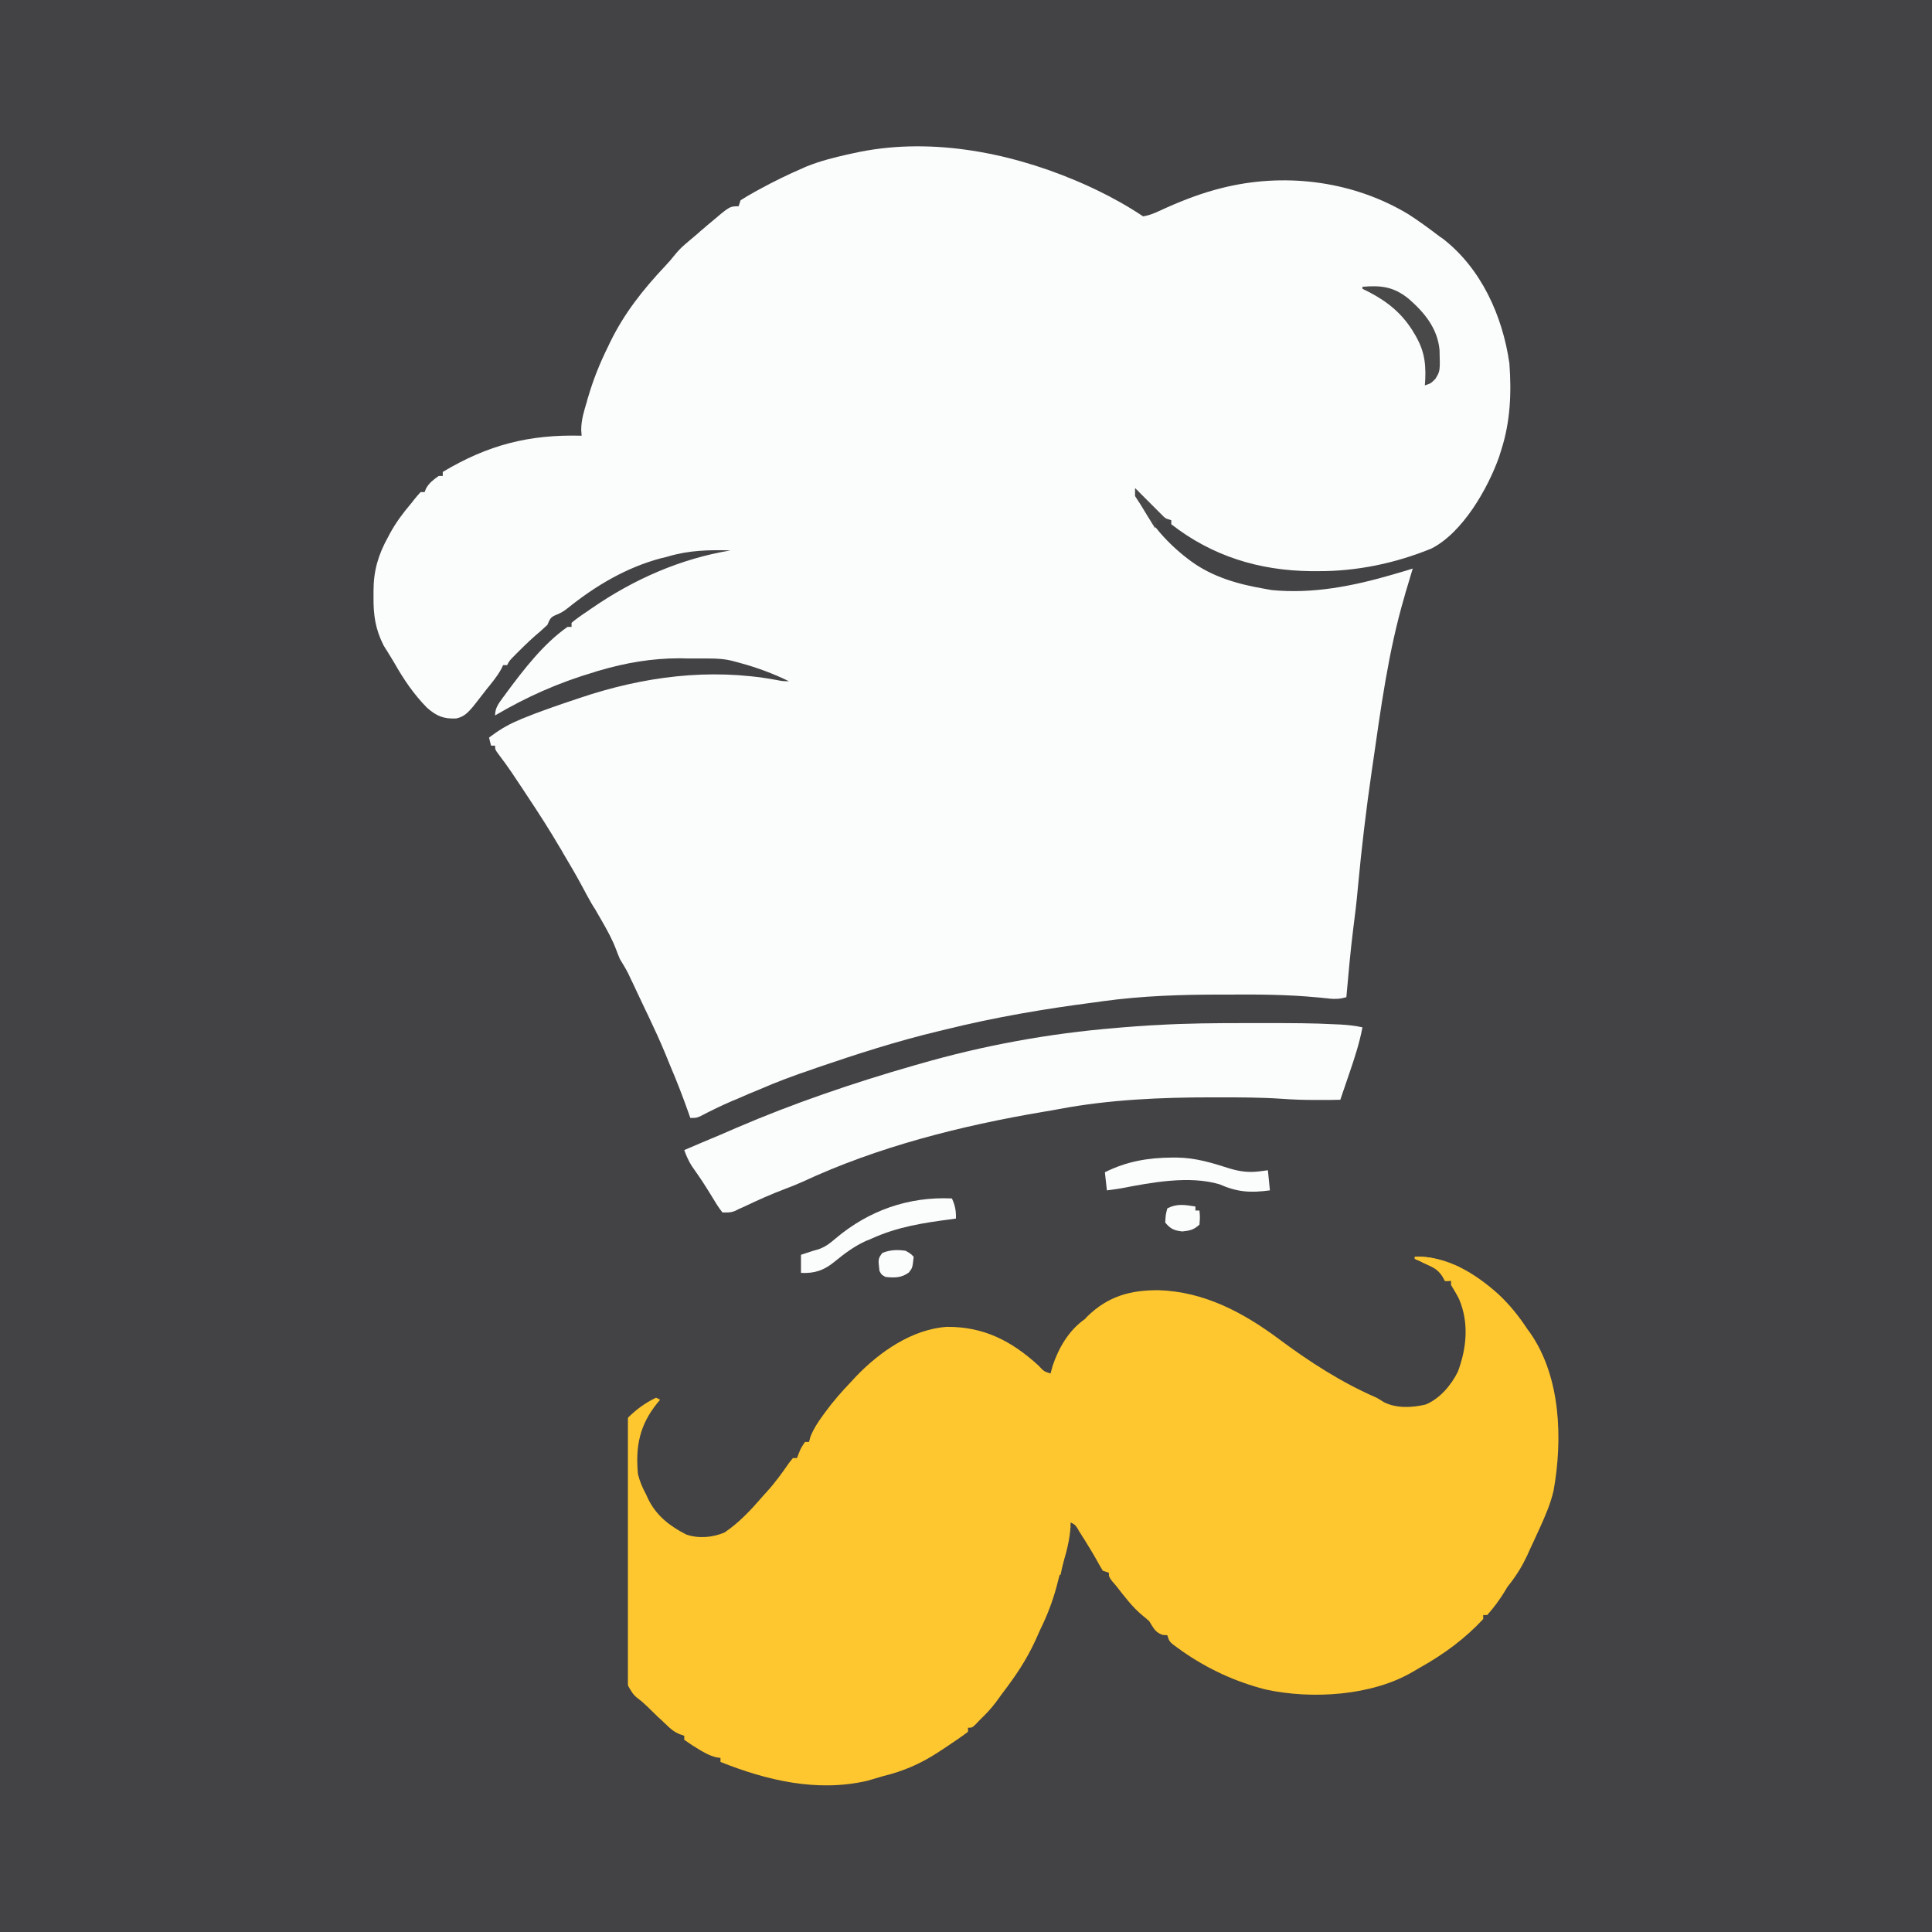
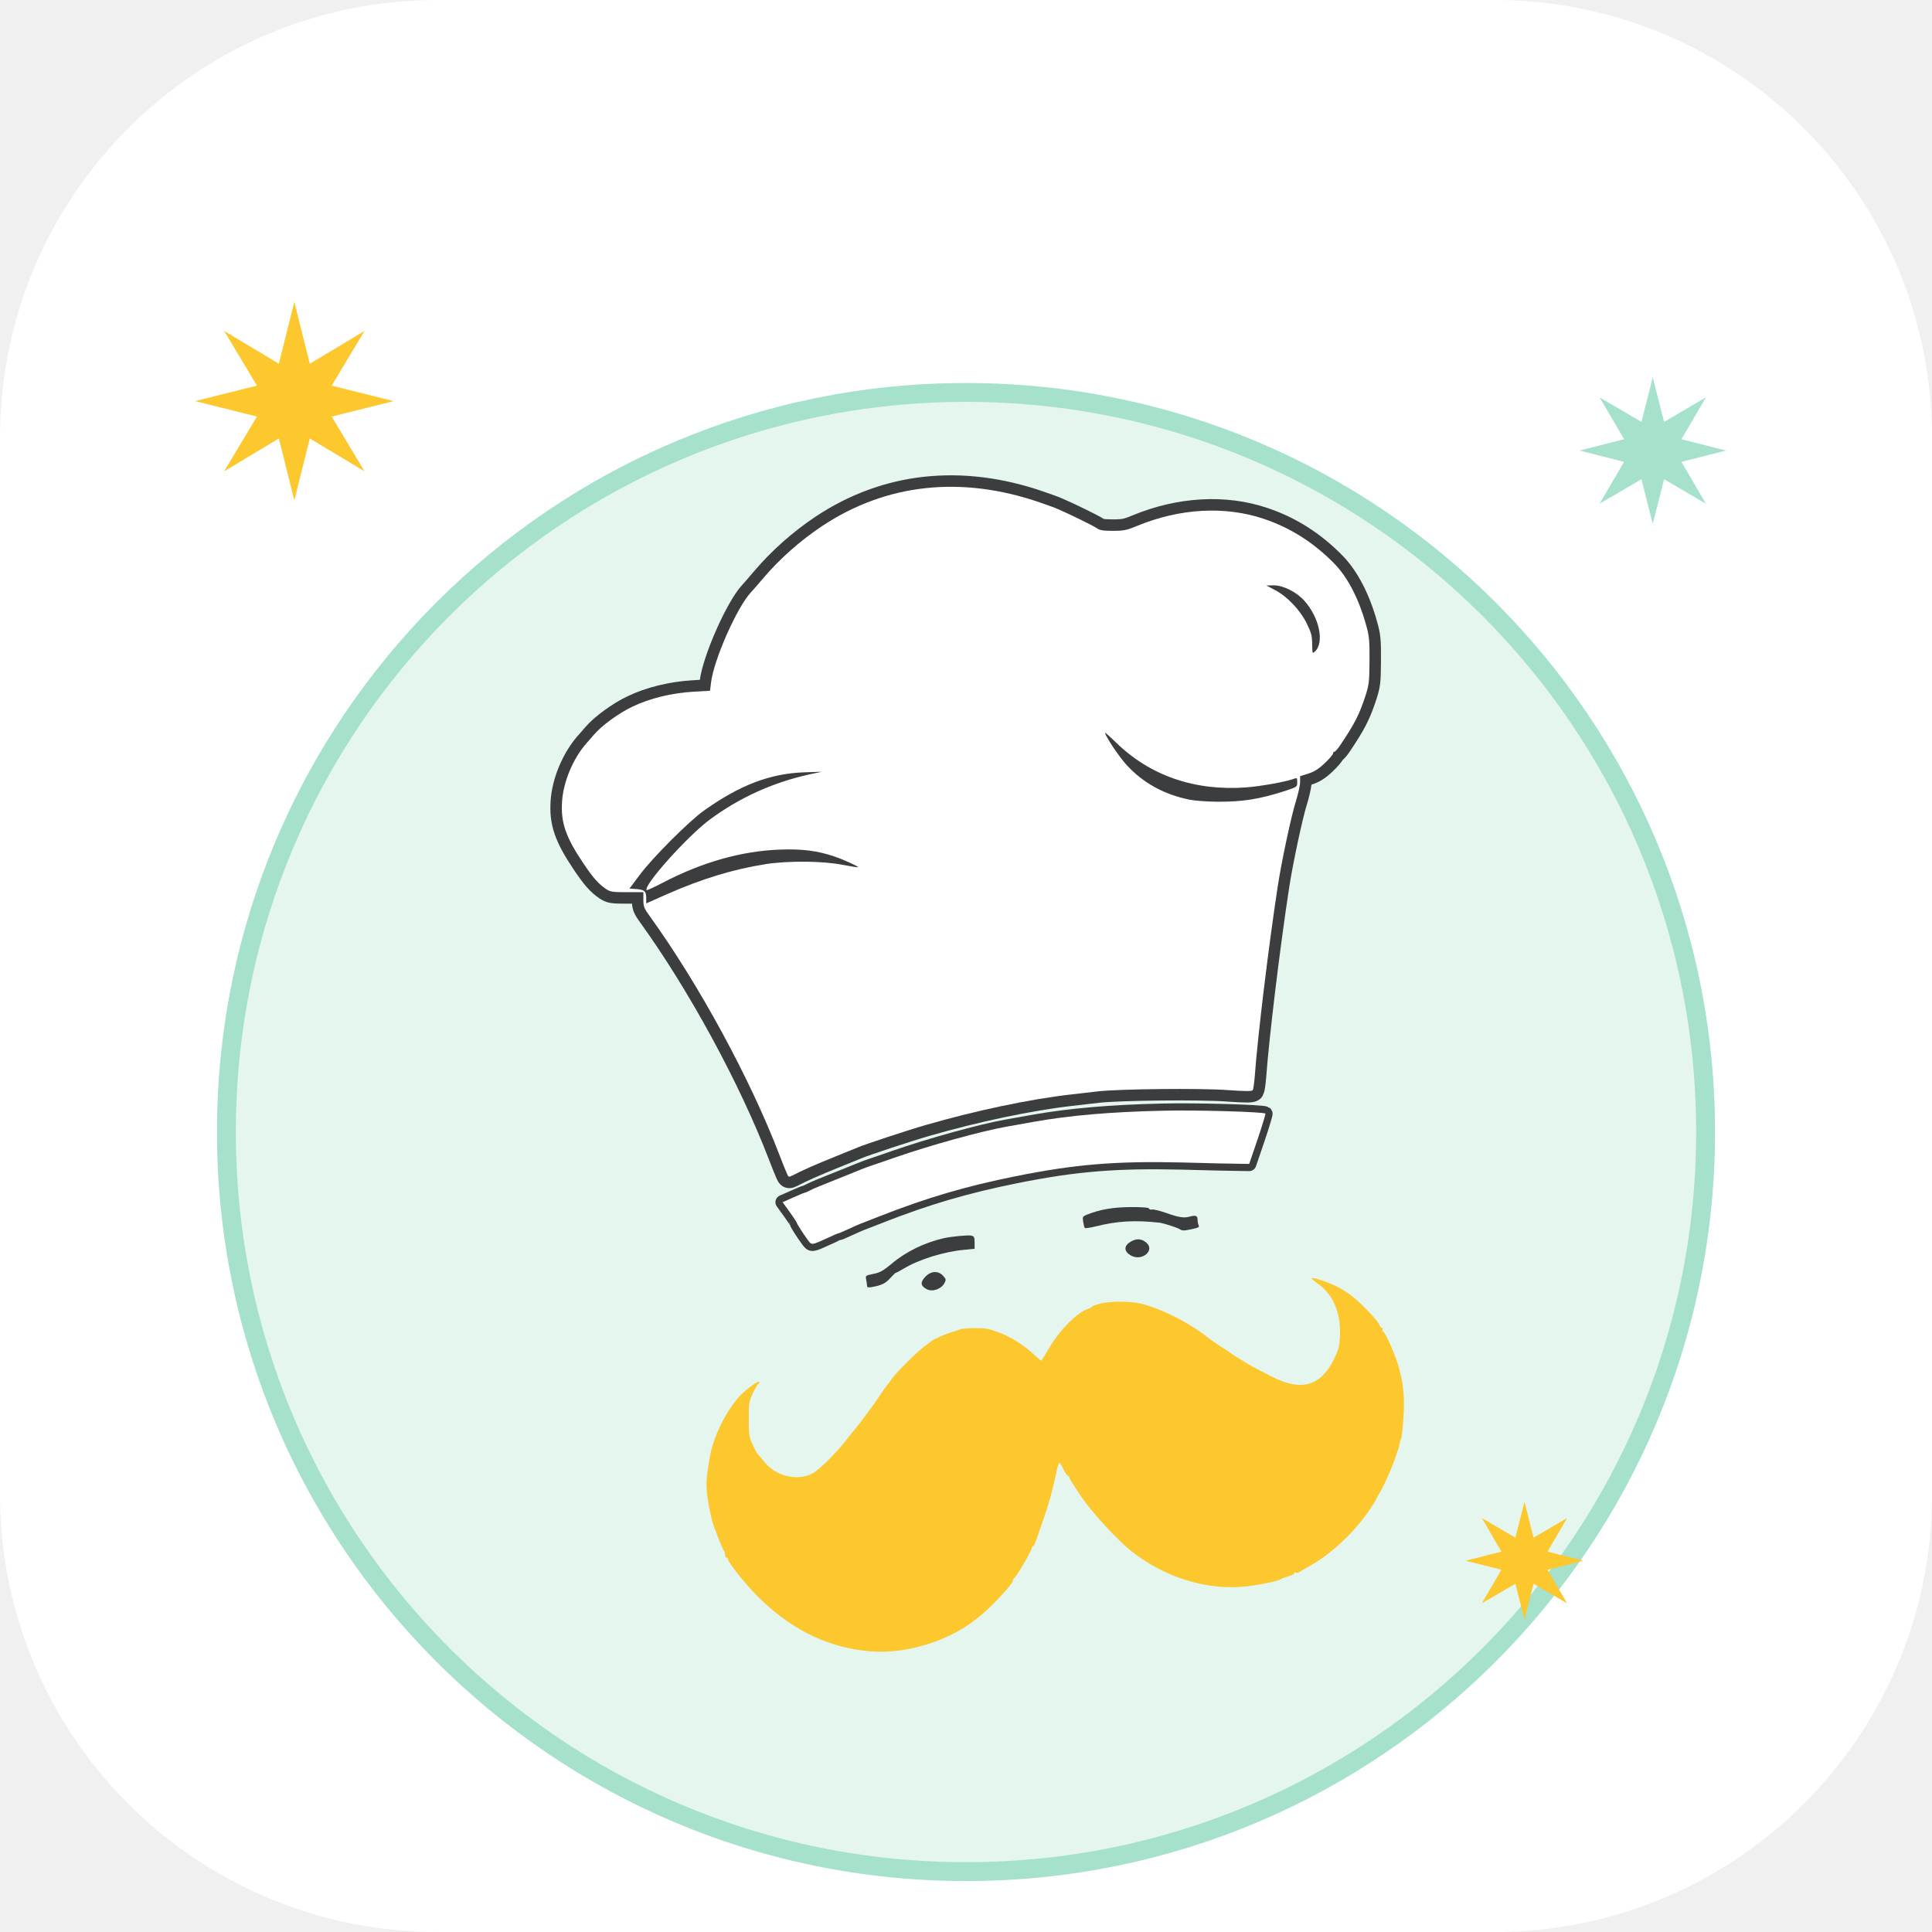
- <svg xmlns="http://www.w3.org/2000/svg" viewBox="0 0 960 960" width="960" height="960" role="img" aria-label="Mr. Damascy">
-   <rect width="960" height="960" fill="#434244" />
-   <g transform="translate(-492.0,-11.5)">
-     <path d="M0 0 C0.9 0.4 1.8 0.8 2.8 1.2 C4.9 2.1 6.9 3 9 4 C9.8 4.4 10.5 4.7 11.3 5.1 C19.2 8.9 26.8 13.2 34 18 C38.1 17.4 41.8 15.4 45.6 13.7 C54.8 9.6 63.8 6.2 73.6 3.8 C74.3 3.6 75 3.5 75.7 3.3 C106.2 -3.7 139.1 0.8 165.9 17 C170.7 20.1 175.4 23.5 180 27 C180.9 27.7 181.8 28.4 182.8 29 C202 43.8 212.6 67.4 216 91 C217.1 105.7 216.5 119.9 212 134 C211.6 135.1 211.3 136.3 210.9 137.5 C205.3 153.3 192.8 175.2 177.2 183.1 C159.3 190.4 140.2 194.4 120.9 194.3 C119.7 194.3 118.5 194.3 117.3 194.3 C91.7 194 68.4 186.9 48 171 C48 170.3 48 169.7 48 169 C47.3 168.8 46.6 168.5 45.8 168.3 C42.4 166.7 40.4 164.8 37.8 162.1 C37 161.2 36.1 160.3 35.2 159.4 C33 157 33 157 31 154 C33.5 167.2 45.7 180.1 56 188 C56.7 188.5 57.3 189 58 189.5 C68.6 197.2 81.2 200.8 94 203 C94.6 203.1 94.6 203.1 97.9 203.7 C118.4 205.7 138.4 201.7 158 196 C159.1 195.7 160.2 195.3 161.4 195 C163.6 194.4 165.8 193.7 168 193 C167.9 193.3 167.9 193.3 167.5 194.6 C166.7 197.4 165.8 200.2 165 203 C164.6 204.3 164.2 205.5 163.9 206.8 C155.8 234.3 152.1 262.7 148 291 C147.9 291.9 147.7 292.8 147.6 293.7 C144.8 313 142.5 332.3 140.7 351.8 C140.1 358.6 139.3 365.3 138.4 372.1 C137 383.4 136 394.7 135 406 C131.9 406.9 129.6 407 126.4 406.7 C126 406.6 126 406.6 123.6 406.4 C123.1 406.3 123.1 406.3 120.6 406.1 C106.1 404.7 91.6 404.6 77 404.7 C75.6 404.7 74.3 404.7 72.9 404.7 C53.1 404.7 33.7 405.3 14 408 C12.6 408.2 11.2 408.4 9.7 408.6 C-15.1 411.8 -39.7 416 -64 422 C-65.2 422.3 -66.5 422.6 -67.7 422.9 C-88.2 427.8 -108.1 434.2 -128 441 C-128.8 441.3 -129.7 441.6 -130.5 441.9 C-139.5 444.9 -148.3 448.2 -157 452 C-158.7 452.7 -160.4 453.4 -162.1 454.1 C-163.9 454.9 -165.8 455.7 -167.6 456.5 C-168.1 456.7 -168.1 456.7 -170.3 457.6 C-175.6 459.9 -180.8 462.4 -185.9 465.1 C-188 466 -188 466 -191 466 C-191.3 465.1 -191.6 464.3 -191.9 463.4 C-194.7 455.5 -197.7 447.7 -201 440 C-201.8 438 -202.6 436 -203.4 434.1 C-206.1 427.6 -209 421.3 -212 415 C-212.4 414.1 -212.9 413.2 -213.3 412.3 C-214.8 409.2 -216.2 406.1 -217.7 403 C-218.2 402 -218.6 401 -219.1 400 C-219.6 399 -220 398 -220.5 397.1 C-220.9 396.2 -221.3 395.4 -221.7 394.5 C-223 391.9 -224.5 389.5 -226 387 C-226.7 385.4 -227.3 383.8 -227.9 382.2 C-229.8 377.2 -232.3 372.7 -235 368 C-236.1 366 -237.3 364.1 -238.4 362.1 C-238.7 361.7 -238.7 361.7 -240.1 359.4 C-241.7 356.5 -243.3 353.7 -244.8 350.8 C-247.8 345.2 -251 339.8 -254.2 334.4 C-254.7 333.4 -255.3 332.5 -255.9 331.5 C-261 322.8 -266.4 314.4 -272 306 C-272.9 304.6 -273.8 303.3 -274.7 301.9 C-278.2 296.6 -281.7 291.3 -285.6 286.2 C-288 283 -288 283 -288 281 C-288.7 281 -289.3 281 -290 281 C-290.3 279.7 -290.7 278.4 -291 277 C-286.5 273.6 -282.1 270.8 -276.8 268.6 C-276.1 268.3 -275.5 268 -274.8 267.7 C-266 264.1 -257 261 -248 258 C-247.7 257.9 -247.7 257.9 -245.9 257.3 C-214.5 246.7 -181.5 242.3 -148.6 248.3 C-145 249 -145 249 -142 249 C-149.8 245.2 -157.6 242.3 -166 240 C-167.2 239.7 -168.4 239.3 -169.7 239 C-173.8 237.9 -177.8 237.7 -182.1 237.7 C-182.8 237.7 -183.6 237.7 -184.4 237.7 C-185.9 237.7 -187.5 237.7 -189.1 237.7 C-191.5 237.7 -193.8 237.7 -196.2 237.6 C-210 237.6 -222.9 239.8 -236.2 243.7 C-237.1 243.9 -237.9 244.2 -238.8 244.5 C-256.4 249.7 -272.2 256.7 -288 266 C-288 262 -286 259.8 -283.8 256.7 C-283.3 256.1 -282.9 255.5 -282.4 254.8 C-273.8 243.2 -263.9 230.3 -252 222 C-251.3 222 -250.7 222 -250 222 C-250 221.3 -250 220.7 -250 220 C-248.6 218.8 -248.6 218.8 -246.7 217.4 C-246 216.9 -245.3 216.4 -244.6 215.9 C-244.2 215.6 -244.2 215.6 -242.2 214.3 C-241.5 213.8 -240.7 213.2 -239.9 212.7 C-219.2 198.4 -195.9 188.1 -171 184 C-181.8 183.7 -191.5 183.9 -202 187 C-202.6 187.2 -202.6 187.2 -205.6 187.9 C-222.8 192.5 -238 201.5 -251.8 212.6 C-253.8 214.2 -255.3 215.1 -257.8 216.1 C-260.6 217.2 -260.8 218.3 -262 221 C-263.6 222.5 -263.6 222.5 -265.4 224.1 C-269.1 227.2 -272.5 230.4 -275.9 233.8 C-276.2 234.1 -276.2 234.1 -277.4 235.3 C-280.9 238.8 -280.9 238.8 -282 241 C-282.7 241 -283.3 241 -284 241 C-284.3 241.6 -284.5 242.1 -284.8 242.7 C-286.1 245.1 -287.5 247 -289.1 249.1 C-289.7 249.9 -290.4 250.7 -291 251.5 C-291.7 252.3 -292.3 253.1 -293 254 C-293.7 254.9 -294.4 255.8 -295.1 256.7 C-295.8 257.6 -296.5 258.5 -297.2 259.4 C-297.8 260.2 -298.5 261 -299.1 261.8 C-301.6 264.7 -303.5 266.7 -307.3 267.5 C-313.6 267.8 -317.1 266.3 -321.8 262.2 C-328.4 255.5 -333.4 248.1 -338 240 C-338.3 239.5 -338.3 239.5 -339.8 237 C-340.4 236 -341.1 235 -341.7 233.9 C-342 233.5 -342 233.5 -343.4 231.2 C-347.5 223.1 -348.5 216.1 -348.4 207.1 C-348.4 206 -348.4 205 -348.4 204 C-348.4 194.1 -346 186 -341.2 177.4 C-340.9 176.8 -340.6 176.2 -340.2 175.5 C-337.3 170.2 -333.9 165.6 -330 161 C-329.5 160.4 -329 159.8 -328.5 159.1 C-327.4 157.7 -326.2 156.3 -325 155 C-324.3 155 -323.7 155 -323 155 C-322.8 154.4 -322.5 153.8 -322.3 153.2 C-320.7 150.4 -318.7 148.9 -316 147 C-315.3 147 -314.7 147 -314 147 C-314 146.3 -314 145.7 -314 145 C-291.6 131.6 -271.2 126.3 -245 127 C-245.1 126 -245.1 125.1 -245.2 124.1 C-245.2 119.2 -243.8 114.7 -242.4 110.1 C-242.2 109.1 -241.9 108.2 -241.6 107.3 C-239.1 98.8 -235.9 90.9 -232 83 C-231.7 82.3 -231.3 81.6 -231 80.9 C-223.9 66.2 -214.5 54.4 -203.4 42.6 C-201 40 -201 40 -198.9 37.4 C-197.2 35.3 -195.6 33.6 -193.6 31.9 C-192.9 31.3 -192.2 30.7 -191.5 30.1 C-190.7 29.4 -189.8 28.7 -189 28 C-187.9 27.1 -186.9 26.2 -185.8 25.2 C-184.7 24.3 -183.5 23.3 -182.4 22.3 C-181.8 21.8 -181.3 21.4 -180.7 20.9 C-171.4 13 -171.4 13 -167 13 C-166.7 12 -166.3 11 -166 10 C-163.6 8.5 -161.3 7.1 -158.9 5.8 C-158.5 5.6 -158.5 5.6 -156.7 4.6 C-149.6 0.7 -142.4 -2.8 -135 -6 C-134.1 -6.4 -133.3 -6.8 -132.4 -7.1 C-126.1 -9.6 -119.6 -11.2 -113.1 -12.7 C-112.6 -12.8 -112.6 -12.8 -110.3 -13.3 C-73.7 -21.6 -34.1 -14.3 0 0 Z " fill="#FBFCFC" transform="translate(1026,101)" />
-     <path d="M0 0 C15.9 -0.7 30.4 8.5 41.8 18.8 C47.3 24 51.8 29.6 56 36 C56.5 36.6 56.9 37.3 57.4 37.9 C72.6 59.8 73.5 90.7 69 116 C67.5 122.7 64.8 128.8 62 135 C61.8 135.4 61.8 135.4 60.8 137.6 C59.6 140.2 58.4 142.9 57.1 145.6 C56.7 146.5 56.3 147.4 55.9 148.3 C53.5 153.4 50.8 157.9 47.3 162.4 C46 164 46 164 44.6 166.4 C42.1 170.5 39.2 174.4 36 178 C35.3 178 34.7 178 34 178 C34 178.7 34 179.3 34 180 C24.9 189.8 14.4 197.5 2.8 204 C1.6 204.7 0.4 205.4 -0.8 206.1 C-21.2 218.2 -51.2 220 -74.1 215 C-89.3 211.1 -102.9 204.8 -115.8 195.8 C-116.4 195.3 -117 194.9 -117.6 194.5 C-121.9 191.4 -121.9 191.4 -123 188 C-123.7 188 -124.5 187.9 -125.2 187.9 C-129.1 186.6 -129.8 184.4 -132 181 C-133 180.1 -134.1 179.2 -135.2 178.3 C-140.2 174.2 -144 169.1 -148 164 C-148.7 163.1 -149.5 162.2 -150.3 161.3 C-152 159 -152 159 -152 157 C-153 156.7 -154 156.3 -155 156 C-156 154.4 -157 152.7 -157.9 151 C-159.8 147.5 -162 144.1 -164.1 140.6 C-164.6 139.9 -165 139.2 -165.5 138.4 C-165.9 137.7 -166.3 137.1 -166.8 136.4 C-167.1 135.7 -167.5 135.1 -167.9 134.5 C-169 133 -169 133 -171 132 C-171.1 133.3 -171.1 134.6 -171.2 135.9 C-171.9 143.4 -174.2 150.5 -176.4 157.8 C-176.9 159.8 -177.5 161.8 -178 163.9 C-180 171.3 -182.6 178.1 -186 185 C-186.8 186.9 -187.7 188.7 -188.5 190.6 C-193 200.4 -198.5 208.5 -205 217 C-206.1 218.5 -207.2 220 -208.2 221.4 C-210.6 224.6 -213.2 227.3 -216 230 C-216.4 230.4 -216.4 230.4 -218.2 232.3 C-220 234 -220 234 -222 234 C-222 234.7 -222 235.3 -222 236 C-224 237.5 -225.9 238.9 -228 240.3 C-228.3 240.5 -228.3 240.5 -229.8 241.5 C-231.5 242.7 -233.3 243.9 -235 245 C-235.8 245.5 -236.5 246 -237.3 246.5 C-245.8 252 -254.2 255.6 -264 258 C-266.7 258.8 -269.5 259.6 -272.2 260.4 C-297.1 266.1 -321.9 260.2 -345 251 C-345 250.3 -345 249.7 -345 249 C-345.7 248.9 -346.4 248.8 -347.1 248.7 C-350.7 247.8 -353.6 246.1 -356.8 244.1 C-357.4 243.7 -358 243.3 -358.6 243 C-360.1 242 -361.6 241 -363 240 C-363 239.3 -363 238.7 -363 238 C-363.4 237.9 -363.4 237.9 -365.3 237.2 C-368.1 236 -369.7 234.7 -371.8 232.6 C-372.5 232 -373.2 231.3 -373.9 230.6 C-374.6 230 -375.3 229.3 -376.1 228.6 C-377.5 227.2 -378.9 225.9 -380.3 224.5 C-380.9 223.9 -381.5 223.3 -382.2 222.7 C-384 221 -384 221 -386.1 219.4 C-388.5 217.6 -389.5 215.6 -391 213 C-392.2 211.4 -393.3 209.8 -394.5 208.1 C-404 195.3 -409.6 182.4 -414 167 C-442.4 167 -470.8 167 -500 167 C-500.6 155.9 -501.2 145 -501.3 133.9 C-501.3 133.1 -501.3 132.3 -501.3 131.5 C-501.3 130.7 -501.3 129.9 -501.3 129.1 C-501.3 127.6 -501.4 126 -501.4 124.5 C-501.4 118.9 -501.5 113.4 -501.6 107.8 C-501.7 95.3 -501.9 82.9 -502 70 C-476.6 70 -451.2 70 -425 70 C-424.7 77.3 -424.3 84.5 -424 92 C-420.5 105.6 -420.5 105.6 -416.9 111.6 C-415.2 114.7 -414.5 116.5 -414.2 119.9 C-414.2 120.7 -414.1 121.5 -414.1 122.3 C-414.1 122.8 -414 123.4 -414 124 C-413.8 123 -413.5 121.9 -413.3 120.9 C-411.4 112.7 -409.3 105.3 -405 98 C-404.3 98 -403.7 98 -403 98 C-402.8 97.2 -402.6 96.4 -402.4 95.5 C-400.6 91.1 -398.2 87.5 -395 84 C-394.3 84 -393.7 84 -393 84 C-392.8 83.5 -392.8 83.5 -392 81 C-387.6 76.4 -382.7 72.7 -377 70 C-376.3 70.3 -375.7 70.7 -375 71 C-375.5 71.6 -375.9 72.1 -376.4 72.7 C-385.2 83.6 -387.3 94.2 -386 108 C-385.1 111.6 -383.8 114.7 -382 118 C-381.8 118.4 -381.8 118.4 -380.9 120.4 C-376.8 128.7 -370.2 133.8 -362 138 C-355.8 140.1 -349 139.5 -343 137 C-335.6 132 -329.8 125.7 -324 119 C-323.4 118.3 -322.8 117.7 -322.2 117 C-317.9 112.3 -314.3 107.3 -310.7 102.1 C-310.1 101.4 -309.6 100.7 -309 100 C-308.3 100 -307.7 100 -307 100 C-306.7 99.2 -306.4 98.5 -306.1 97.7 C-305 95 -305 95 -303 92 C-302.3 92 -301.7 92 -301 92 C-300.8 91.1 -300.5 90.3 -300.3 89.4 C-298.8 85.6 -296.8 82.5 -294.4 79.2 C-294 78.6 -293.5 78 -293.1 77.4 C-289.1 71.9 -284.7 66.9 -280 62 C-279.2 61.2 -278.5 60.3 -277.7 59.5 C-266 47.3 -249.9 36 -232.5 34.8 C-214.1 34.7 -200.4 41.8 -187 54 C-186.5 54.6 -185.9 55.1 -185.4 55.7 C-184 57 -184 57 -181 58 C-180.7 56.8 -180.3 55.6 -180 54.3 C-177 45.3 -171.9 36.5 -164 31 C-163.6 30.5 -163.1 30.1 -162.7 29.6 C-152.3 19.5 -141.2 16.5 -127.2 16.6 C-104.8 17.3 -85.3 27.6 -67.6 40.8 C-52.6 52 -36.2 62.6 -19 70 C-17.8 70.7 -16.6 71.4 -15.4 72.2 C-9.1 75.4 -1.4 75 5.4 73.4 C12.4 70.5 18.1 63.8 21.4 57.1 C25.8 45.3 27 32.8 22 21 C20.8 18.6 19.4 16.3 18 14 C18 13.3 18 12.7 18 12 C17 12 16 12 15 12 C14.6 11.2 14.1 10.5 13.7 9.7 C11.5 6.3 9.5 5.4 5.8 3.7 C4.7 3.2 3.6 2.7 2.5 2.1 C1.7 1.8 0.9 1.4 0 1 C0 0.7 0 0.3 0 0 Z " fill="#FEC72F" transform="translate(1195,636)" />
-     <path d="M0 0 C3.9 0 7.7 0 11.6 -0 C22.7 -0 33.8 0 44.8 0.6 C45.2 0.6 45.2 0.6 47.3 0.7 C51 0.9 54.6 1.3 58.3 2.1 C56.8 10.1 54.3 17.6 51.7 25.2 C51.5 25.8 51.5 25.8 50.4 29 C49.4 32 48.3 35.1 47.3 38.1 C44 38.2 40.6 38.2 37.3 38.2 C36.4 38.2 35.5 38.2 34.5 38.2 C29 38.2 23.5 38 18 37.6 C7.5 36.9 -2.9 36.9 -13.4 36.9 C-14.4 36.9 -15.5 36.9 -16.5 36.9 C-41.9 36.9 -67.4 38 -92.4 42.7 C-95.1 43.2 -97.7 43.7 -100.4 44.1 C-141.1 51 -182.5 61.4 -220 78.9 C-222.9 80.2 -225.7 81.3 -228.6 82.4 C-235.5 85 -242.2 88 -248.9 91.2 C-249.7 91.6 -250.5 91.9 -251.4 92.3 C-251.8 92.5 -251.8 92.5 -253.6 93.4 C-255.7 94.1 -255.7 94.1 -259.7 94.1 C-261.3 92.1 -262.6 90.1 -263.9 87.9 C-264.7 86.6 -265.5 85.3 -266.3 84 C-266.7 83.4 -267.1 82.7 -267.5 82.1 C-269.9 78.2 -272.5 74.5 -275.1 70.8 C-276.6 68.3 -277.7 65.9 -278.7 63.1 C-272.6 60.5 -266.6 57.9 -260.5 55.4 C-258 54.3 -255.5 53.2 -252.9 52.1 C-224.3 39.8 -194.6 29.7 -164.7 21.1 C-163.9 20.9 -163 20.6 -162.2 20.4 C-130.1 11.1 -97.3 5.1 -64 2.4 C-63.3 2.3 -62.6 2.3 -61.8 2.2 C-56.8 1.8 -51.7 1.4 -46.7 1.1 C-46.3 1.1 -46.3 1.1 -44.4 1 C-29.6 0.1 -14.8 -0 0 0 Z " fill="#FBFCFC" transform="translate(1110.693,519.8696)" />
-     <path d="M0 0 C0.8 -0 1.6 -0 2.5 -0 C11.7 0.1 19.9 2.6 28.6 5.4 C33.6 6.9 37.9 7.5 43.1 6.9 C44.6 6.7 46.1 6.5 47.7 6.3 C47.9 8 47.9 8 48.7 16.3 C39.1 17.6 32.5 17.2 23.7 13.3 C8.7 8.8 -10.3 12.4 -25.3 15.3 C-27.6 15.7 -30 16 -32.3 16.3 C-32.6 13.3 -33 10.4 -33.3 7.3 C-22.5 1.9 -12 0.1 0 0 Z " fill="#FBFCFC" transform="translate(1074.312,586.6875)" />
-     <path d="M0 0 C1.6 3.5 2.1 6.1 2 10 C1.3 10.1 0.6 10.2 -0.1 10.3 C-14.1 12.1 -27.1 14.1 -40 20 C-40.9 20.4 -41.8 20.8 -42.7 21.1 C-48.6 23.8 -53.4 27.4 -58.4 31.5 C-63.7 35.8 -68.2 37.3 -75 37 C-75 34 -75 31.1 -75 28 C-69 26 -69 26 -66.1 25.2 C-62.6 23.9 -60.5 22.2 -57.7 19.8 C-41.3 6 -21.6 -1 0 0 Z " fill="#FBFCFC" transform="translate(965,607)" />
-     <path d="M0 0 C9.4 -0.8 15.6 0 23 6 C30.9 12.9 37.3 20.7 38.3 31.4 C38.6 41.9 38.6 41.9 36.2 45.8 C34 48 34 48 31 49 C31.1 48.1 31.1 47.1 31.2 46.1 C31.6 36.6 30.3 30.3 25 22 C24.8 21.6 24.8 21.6 23.5 19.7 C17.5 11 9.5 5.5 0 1 C0 0.7 0 0.3 0 0 Z " fill="#4A4949" transform="translate(1169,154)" />
-     <path d="M0 0 C2.6 1.5 2.6 1.5 4 3 C3.4 8.5 3.4 8.5 1.6 10.8 C-2 13.5 -5.7 13.5 -10 13 C-12 11.9 -12 11.9 -13 10 C-13.7 4 -13.7 4 -11.6 1.1 C-7.7 -0.5 -4.1 -0.6 0 0 Z " fill="#FBFCFC" transform="translate(942,633)" />
-     <path d="M0 0 C0 0.7 0 1.3 0 2 C0.7 2 1.3 2 2 2 C2.3 5.3 2.3 5.3 2 9 C-0.8 11.6 -2.7 12 -6.5 12.4 C-10.7 11.9 -12.3 11.2 -15 8 C-14.8 4.2 -14.8 4.2 -14 1 C-9.2 -1.6 -5.2 -0.8 0 0 Z " fill="#FBFCFC" transform="translate(1086,611)" />
-     <path d="M0 0 C5.6 -0.3 9.8 0.6 14.9 2.5 C15.6 2.7 16.3 3 17 3.2 C18.7 3.8 20.3 4.4 22 5 C21.4 5.6 20.7 6.2 20.1 6.8 C18 9 18 9 17 12 C16.3 12 15.7 12 15 12 C14.6 11.2 14.2 10.5 13.8 9.7 C11.5 6.3 9.5 5.4 5.8 3.7 C4.7 3.2 3.6 2.7 2.5 2.1 C1.7 1.8 0.9 1.4 0 1 C0 0.7 0 0.3 0 0 Z " fill="#FEC72F" transform="translate(1195,636)" />
-     <path d="M0 0 C5.3 5.3 10.7 10.7 16 16 C14.3 16 12.7 16 11 16 C10.7 17.3 10.3 18.6 10 20 C9.4 19.1 8.9 18.2 8.3 17.3 C7.6 16.1 6.9 14.9 6.1 13.7 C5.8 13.1 5.4 12.5 5 11.9 C3.4 9.2 1.7 6.6 0 4 C0 2.7 0 1.4 0 0 Z " fill="#4A4949" transform="translate(1056,254)" />
-     <path d="M0 0 C0.8 0.3 0.8 0.3 5 2 C3.4 10 1.7 18 0 26 C-0.3 26 -0.7 26 -1 26 C-1.1 21.2 -0.8 16.7 0 12 C-0.3 12 -0.7 12 -1 12 C-0.7 8 -0.3 4.1 0 0 Z " fill="#FEC72F" transform="translate(1019,768)" />
+ <svg xmlns="http://www.w3.org/2000/svg" viewBox="0 0 512 512" role="img" aria-label="Mr. Damascy">
+   <rect width="512" height="512" rx="116" fill="#FFFFFF" />
+   <circle cx="256" cy="300" r="196" fill="#E4F6EE" stroke="#A6E1CB" stroke-width="5" />
+   <polygon points="78.0,80.0 82.1,96.4 96.6,87.7 87.9,102.2 104.3,106.3 87.9,110.4 96.6,124.9 82.1,116.2 78.0,132.6 73.9,116.2 59.4,124.9 68.1,110.4 51.7,106.3 68.1,102.2 59.4,87.7 73.9,96.4" fill="#FDC72E" />
+   <polygon points="438.0,100.0 441.0,111.8 452.1,105.3 445.6,116.4 457.4,119.4 445.6,122.4 452.1,133.5 441.0,127.0 438.0,138.8 435.0,127.0 423.9,133.5 430.4,122.4 418.6,119.4 430.4,116.4 423.9,105.3 435.0,111.8" fill="#A6E1CB" />
+   <polygon points="404.0,398.0 406.4,407.5 415.3,402.3 410.1,411.2 419.6,413.6 410.1,416.0 415.3,424.9 406.4,419.7 404.0,429.2 401.6,419.7 392.7,424.9 397.9,416.0 388.4,413.6 397.9,411.2 392.7,402.3 401.6,407.5" fill="#FDC72E" />
+   <g transform="translate(126.8,108) scale(0.38)">
+     <path d="M215.1 534.2C214.4 532.7 212.1 527.0 210.0 521.5C189.5 468.0 153.7 402.2 119.3 354.5C115.5 349.3 115.0 348.0 115.0 343.3L115.0 338.0L103.6 338.0C93.2 338.0 92.0 337.8 88.7 335.6C83.7 332.2 79.9 327.9 73.5 318.4C60.8 299.6 57.3 289.5 58.3 274.7C59.2 261.0 65.9 245.0 75.0 234.5C76.4 233.0 78.8 230.1 80.5 228.2C85.8 221.9 98.0 213.0 107.4 208.6C119.4 202.8 134.7 199.1 149.7 198.2L161.5 197.5L162.2 191.7C164.2 175.6 180.4 139.1 190.0 128.9C190.8 128.1 194.7 123.6 198.7 118.9C210.0 105.6 224.3 92.9 239.6 82.7C284.3 53.0 336.8 47.3 391.5 66.2C396.4 67.9 402.1 69.9 404.0 70.8C412.0 74.2 428.7 82.4 431.2 84.1C433.2 85.6 435.6 86.0 442.4 86.0C449.9 86.0 452.0 85.6 459.2 82.6C489.0 70.3 520.5 68.5 547.6 77.6C566.4 83.9 582.7 94.3 597.1 109.1C606.4 118.7 614.2 133.9 619.2 152.3C621.2 159.3 621.5 162.9 621.4 176.5C621.3 191.2 621.1 193.2 618.6 201.0C614.2 214.4 611.0 220.6 600.7 235.9C599.2 238.1 597.5 240.0 597.0 240.0C596.4 240.0 596.0 240.6 596.0 241.2C596.0 241.9 593.4 245.0 590.2 248.0C585.9 252.1 582.8 254.0 578.7 255.3L573.0 257.1L573.0 261.2C573.0 263.5 571.6 269.6 570.0 274.8C566.9 284.5 560.0 316.8 557.4 334.0C550.9 376.5 543.4 438.7 541.4 466.2C541.0 470.9 540.4 475.4 540.0 476.0C539.4 476.9 535.2 476.9 522.3 476.0C503.0 474.6 447.3 475.2 432.0 476.9C426.8 477.5 418.2 478.5 413.0 479.1C384.6 482.3 346.4 490.4 312.5 500.2C299.5 503.9 269.1 514.0 264.5 516.0C263.4 516.5 256.2 519.4 248.5 522.5C235.3 527.8 224.9 532.4 218.9 535.6C216.4 536.9 216.2 536.8 215.1 534.2Z" fill="#3C3D3F" stroke="#3C3D3F" stroke-width="16" stroke-linejoin="round" />
+     <path d="M215.1 534.2C214.4 532.7 212.1 527.0 210.0 521.5C189.5 468.0 153.7 402.2 119.3 354.5C115.5 349.3 115.0 348.0 115.0 343.3L115.0 338.0L103.6 338.0C93.2 338.0 92.0 337.8 88.7 335.6C83.7 332.2 79.9 327.9 73.5 318.4C60.8 299.6 57.3 289.5 58.3 274.7C59.2 261.0 65.9 245.0 75.0 234.5C76.4 233.0 78.8 230.1 80.5 228.2C85.8 221.9 98.0 213.0 107.4 208.6C119.4 202.8 134.7 199.1 149.7 198.2L161.5 197.5L162.2 191.7C164.2 175.6 180.4 139.1 190.0 128.9C190.8 128.1 194.7 123.6 198.7 118.9C210.0 105.6 224.3 92.9 239.6 82.7C284.3 53.0 336.8 47.3 391.5 66.2C396.4 67.9 402.1 69.9 404.0 70.8C412.0 74.2 428.7 82.4 431.2 84.1C433.2 85.6 435.6 86.0 442.4 86.0C449.9 86.0 452.0 85.6 459.2 82.6C489.0 70.3 520.5 68.5 547.6 77.6C566.4 83.9 582.7 94.3 597.1 109.1C606.4 118.7 614.2 133.9 619.2 152.3C621.2 159.3 621.5 162.9 621.4 176.5C621.3 191.2 621.1 193.2 618.6 201.0C614.2 214.4 611.0 220.6 600.7 235.9C599.2 238.1 597.5 240.0 597.0 240.0C596.4 240.0 596.0 240.6 596.0 241.2C596.0 241.9 593.4 245.0 590.2 248.0C585.9 252.1 582.8 254.0 578.7 255.3L573.0 257.1L573.0 261.2C573.0 263.5 571.6 269.6 570.0 274.8C566.9 284.5 560.0 316.8 557.4 334.0C550.9 376.5 543.4 438.7 541.4 466.2C541.0 470.9 540.4 475.4 540.0 476.0C539.4 476.9 535.2 476.9 522.3 476.0C503.0 474.6 447.3 475.2 432.0 476.9C426.8 477.5 418.2 478.5 413.0 479.1C384.6 482.3 346.4 490.4 312.5 500.2C299.5 503.9 269.1 514.0 264.5 516.0C263.4 516.5 256.2 519.4 248.5 522.5C235.3 527.8 224.9 532.4 218.9 535.6C216.4 536.9 216.2 536.8 215.1 534.2Z" fill="#FFFFFF" />
+     <path d="M581.4 165.0C581.4 159.2 580.8 157.1 577.6 150.5C573.0 141.2 564.1 131.8 555.5 127.3L549.5 124.1L554.6 124.0C561.3 124.0 570.8 128.8 576.1 134.9C586.6 146.8 590.1 164.1 583.2 170.3C581.6 171.8 581.5 171.4 581.4 165.0Z M496.0 273.5C478.2 269.9 463.6 261.9 452.0 249.3C446.7 243.5 437.0 229.0 437.0 226.8C437.0 226.5 440.4 229.5 444.6 233.6C468.4 256.8 499.6 267.6 535.6 264.9C545.8 264.1 563.2 261.0 568.7 258.9C570.8 258.1 571.0 258.3 571.0 261.3C571.0 264.5 570.9 264.6 562.8 267.3C544.5 273.2 533.0 275.0 515.3 274.9C508.3 274.9 499.6 274.2 496.0 273.5Z M117.0 342.0C117.0 337.3 115.7 336.2 109.9 335.8L105.3 335.5L112.4 326.0C121.4 313.9 147.1 288.2 157.5 280.9C182.5 263.2 203.3 255.3 227.0 254.4L239.5 254.0L230.6 255.9C205.3 261.5 182.0 272.1 161.4 287.3C145.6 299.0 114.5 333.8 117.3 336.6C117.5 336.8 122.4 334.6 128.1 331.6C155.8 317.1 183.4 309.3 210.0 308.3C225.7 307.7 236.7 309.1 248.5 313.2C255.0 315.4 265.2 320.1 264.7 320.6C264.5 320.8 259.7 320.0 253.9 318.9C240.2 316.2 216.1 316.0 200.5 318.4C177.7 322.0 155.9 328.6 131.2 339.5L117.0 345.8L117.0 342.0Z" fill="#3C3D3F" />
+     <path d="M229.8 580.7C226.6 576.4 222.0 569.2 222.0 568.5C222.0 568.2 219.8 564.9 217.1 561.1L212.1 554.2L219.3 551.0C223.3 549.2 226.9 547.7 227.5 547.6C228.1 547.5 229.9 546.7 231.6 545.8C233.2 544.9 241.1 541.6 249.1 538.5C257.0 535.3 264.9 532.2 266.5 531.5C268.1 530.8 271.5 529.5 274.0 528.7C276.5 527.9 283.7 525.4 290.0 523.2C315.0 514.5 350.4 504.7 368.4 501.5C372.8 500.7 381.4 499.2 387.5 498.1C412.2 493.7 440.9 491.2 477.0 490.4C500.7 489.8 547.5 491.2 548.8 492.4C549.0 492.7 546.6 500.7 543.4 510.2L537.5 527.5L530.5 527.4C526.6 527.4 508.9 527.0 491.0 526.5C444.7 525.4 416.3 527.7 374.5 536.1C339.9 543.1 312.8 551.0 279.5 564.1C273.4 566.5 268.3 568.5 268.0 568.6C267.2 568.8 259.8 572.0 255.4 574.1C253.2 575.1 251.1 576.0 250.8 576.0C250.4 576.0 247.3 577.3 243.8 579.0C232.1 584.3 232.5 584.3 229.8 580.7Z" fill="#3C3D3F" stroke="#3C3D3F" stroke-width="10" stroke-linejoin="round" />
+     <path d="M229.8 580.7C226.6 576.4 222.0 569.2 222.0 568.5C222.0 568.2 219.8 564.9 217.1 561.1L212.1 554.2L219.3 551.0C223.3 549.2 226.9 547.7 227.5 547.6C228.1 547.5 229.9 546.7 231.6 545.8C233.2 544.9 241.1 541.6 249.1 538.5C257.0 535.3 264.9 532.2 266.5 531.5C268.1 530.8 271.5 529.5 274.0 528.7C276.5 527.9 283.7 525.4 290.0 523.2C315.0 514.5 350.4 504.7 368.4 501.5C372.8 500.7 381.4 499.2 387.5 498.1C412.2 493.7 440.9 491.2 477.0 490.4C500.7 489.8 547.5 491.2 548.8 492.4C549.0 492.7 546.6 500.7 543.4 510.2L537.5 527.5L530.5 527.4C526.6 527.4 508.9 527.0 491.0 526.5C444.7 525.4 416.3 527.7 374.5 536.1C339.9 543.1 312.8 551.0 279.5 564.1C273.4 566.5 268.3 568.5 268.0 568.6C267.2 568.8 259.8 572.0 255.4 574.1C253.2 575.1 251.1 576.0 250.8 576.0C250.4 576.0 247.3 577.3 243.8 579.0C232.1 584.3 232.5 584.3 229.8 580.7Z" fill="#FFFFFF" />
+     <path d="M489.0 573.0C487.4 571.9 477.6 568.8 475.0 568.5C458.1 566.6 445.5 567.3 430.8 571.0C426.8 572.0 423.2 572.5 422.9 572.2C422.5 571.8 422.0 569.8 421.7 567.8C421.2 564.3 421.3 564.1 424.8 562.7C433.8 559.2 442.6 557.7 454.9 557.6C463.2 557.6 467.5 557.9 467.7 558.7C467.9 559.3 468.9 559.6 469.8 559.3C470.7 559.1 474.9 560.1 479.0 561.5C488.7 564.9 491.9 565.4 496.2 564.2C500.3 563.1 501.6 563.7 501.5 566.5C501.5 567.6 501.8 569.3 502.2 570.2C502.9 571.5 502.1 572.0 497.9 572.9C491.8 574.2 490.9 574.2 489.0 573.0Z M271.0 612.6C271.0 611.9 270.7 609.9 270.4 608.3C269.8 605.4 269.9 605.3 275.4 604.2C280.0 603.3 282.3 602.0 288.3 597.0C297.9 588.8 311.3 582.3 324.5 579.3C329.9 578.1 341.7 577.0 343.7 577.5C345.7 578.0 346.0 578.7 346.0 582.4L346.0 586.7L338.8 587.4C325.0 588.6 307.1 594.1 296.6 600.5C293.5 602.3 291.0 603.7 291.0 603.4C291.0 603.2 289.4 604.8 287.4 606.9C284.0 610.8 281.1 612.2 274.2 613.4C271.9 613.8 271.0 613.6 271.0 612.6Z M454.7 591.2C450.0 588.3 450.0 584.6 454.9 581.7C458.8 579.4 462.2 579.6 465.4 582.1C472.5 587.6 462.6 596.0 454.7 591.2Z M312.5 614.8C308.1 612.4 308.0 609.9 311.9 605.9C315.7 602.1 320.7 601.9 324.0 605.5C326.1 607.8 326.2 608.2 325.0 610.6C322.6 614.9 316.5 617.0 312.5 614.8Z" fill="#3C3D3F" />
+     <path d="M268.1 866.9C241.1 863.4 217.4 851.4 195.7 830.1C187.1 821.7 174.0 805.4 174.0 803.1C174.0 802.5 173.6 802.0 173.0 802.0C172.4 802.0 172.0 801.2 172.0 800.2C172.0 799.2 171.6 798.0 171.2 797.4C170.8 796.9 169.4 793.8 168.1 790.5C166.9 787.2 165.4 783.6 165.0 782.5C162.3 776.3 159.0 759.2 159.0 751.5C159.0 745.2 161.3 730.0 163.2 724.0C167.3 710.8 174.7 697.3 182.4 689.2C186.6 684.7 194.9 678.6 195.8 679.4C196.1 679.8 195.9 680.4 195.3 680.8C194.6 681.2 192.8 684.2 191.3 687.5C188.7 693.0 188.5 694.4 188.5 705.5C188.5 716.5 188.7 718.0 191.3 723.5C192.8 726.8 194.4 729.7 194.8 730.0C195.3 730.3 196.9 732.2 198.5 734.3C206.5 745.0 221.5 749.0 232.7 743.5C237.6 741.0 249.3 729.4 257.0 719.4C258.6 717.3 260.6 714.8 261.3 714.0C264.3 710.7 275.9 695.2 279.3 689.9C281.3 686.8 283.5 683.6 284.2 682.9C284.9 682.1 286.7 679.7 288.3 677.4C291.5 672.7 306.9 657.5 312.0 654.0C313.9 652.7 315.7 651.3 316.0 651.0C316.9 650.0 325.5 646.2 329.5 645.0C331.7 644.3 334.5 643.4 335.8 642.9C337.1 642.4 341.9 642.0 346.6 642.0C353.7 642.0 356.4 642.5 363.3 645.2C371.8 648.4 380.3 653.8 387.9 660.9C390.3 663.2 392.5 664.9 392.6 664.7C392.8 664.5 395.5 660.1 398.6 654.9C405.9 642.8 417.1 631.6 424.4 628.9C426.4 628.2 428.0 627.3 428.0 627.0C428.0 626.6 430.6 625.7 433.8 624.9C440.9 623.1 454.8 623.2 462.0 624.9C475.9 628.4 494.6 637.7 506.7 647.1C510.1 649.8 515.3 653.4 518.2 655.2C521.1 657.0 523.7 658.7 524.0 659.0C524.7 659.8 536.8 667.3 540.5 669.2C542.1 670.1 547.4 672.8 552.2 675.3C574.0 686.7 587.6 682.8 597.3 662.3C600.0 656.6 600.5 654.1 600.8 646.9C601.5 631.0 595.7 617.9 584.7 610.5C579.1 606.7 580.1 606.1 587.7 608.6C595.8 611.2 603.1 614.9 608.9 619.5C615.5 624.5 626.7 636.2 628.2 639.6C628.8 640.9 629.7 642.0 630.2 642.0C630.7 642.0 630.9 642.4 630.5 642.9C630.2 643.4 630.4 644.1 631.0 644.5C632.6 645.5 638.6 658.9 641.3 667.5C645.0 679.2 646.1 691.2 645.0 705.8C644.5 712.6 643.8 718.6 643.5 719.1C643.1 719.6 642.6 721.2 642.4 722.7C641.1 729.6 633.0 749.6 628.3 757.2C627.0 759.3 626.0 761.2 626.0 761.5C626.0 761.8 623.6 765.5 620.8 769.7C610.4 784.8 594.0 800.1 579.5 808.0C576.2 809.8 573.0 811.7 572.3 812.2C571.6 812.7 570.6 812.9 570.0 812.5C569.5 812.2 569.0 812.3 569.0 812.9C569.0 813.5 567.1 814.5 564.8 815.1C562.4 815.8 560.0 816.7 559.5 817.1C557.7 818.4 546.6 820.8 536.6 822.0C509.4 825.4 479.2 816.4 455.5 797.7C445.2 789.5 428.1 770.9 420.0 759.0C415.6 752.5 412.0 746.7 412.0 746.1C412.0 745.5 411.6 745.0 411.1 745.0C410.6 745.0 409.2 743.0 408.0 740.5C406.8 738.0 405.5 736.0 405.1 736.0C404.7 736.0 403.8 738.8 403.1 742.2C400.4 755.1 397.9 764.2 393.9 775.7C391.6 782.2 389.2 789.0 388.6 790.8C388.0 792.5 387.2 794.0 386.8 794.0C386.3 794.0 386.0 794.5 386.0 795.1C386.0 796.7 376.3 813.6 374.2 815.7C373.3 816.6 372.6 817.6 372.7 817.9C373.1 818.9 368.7 824.2 361.1 832.2C345.9 848.1 330.3 857.6 309.9 863.4C295.7 867.5 281.6 868.7 268.1 866.9Z" fill="#FDC72E" />
  </g>
-   <path d="M196.0 688.5 H312.0 V890.5 H196.0 Z" fill="#434244" />
</svg>
